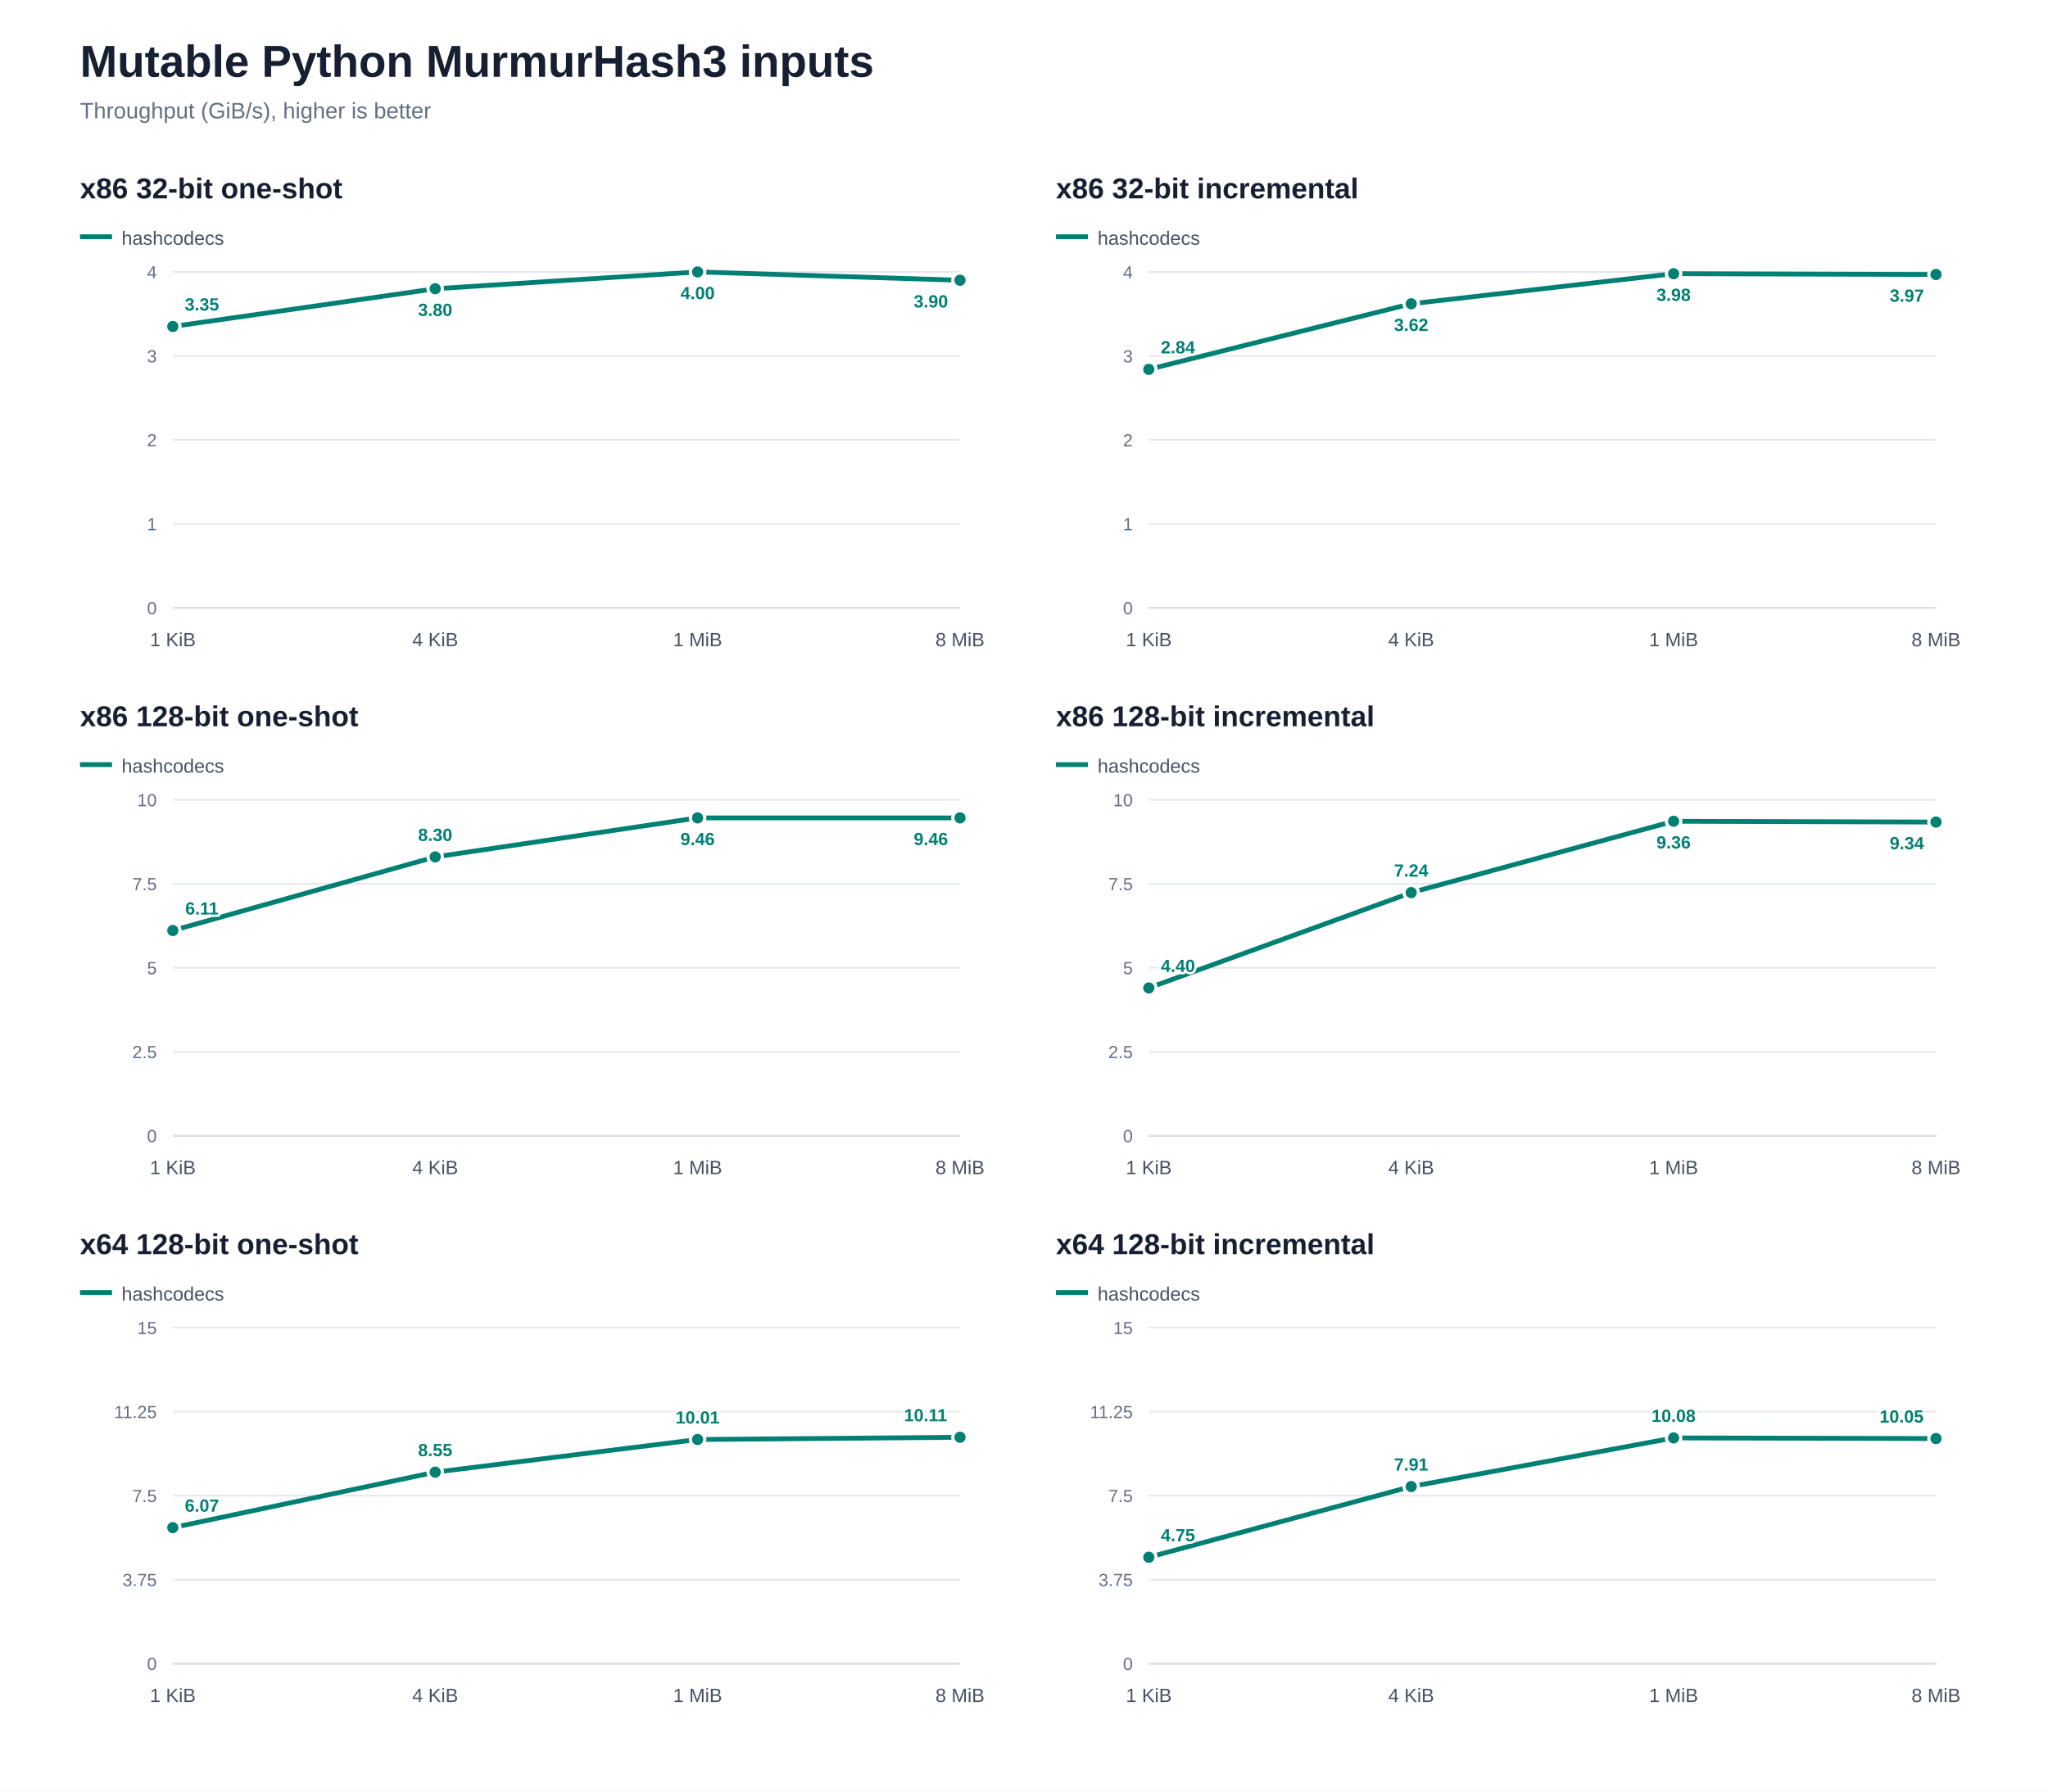
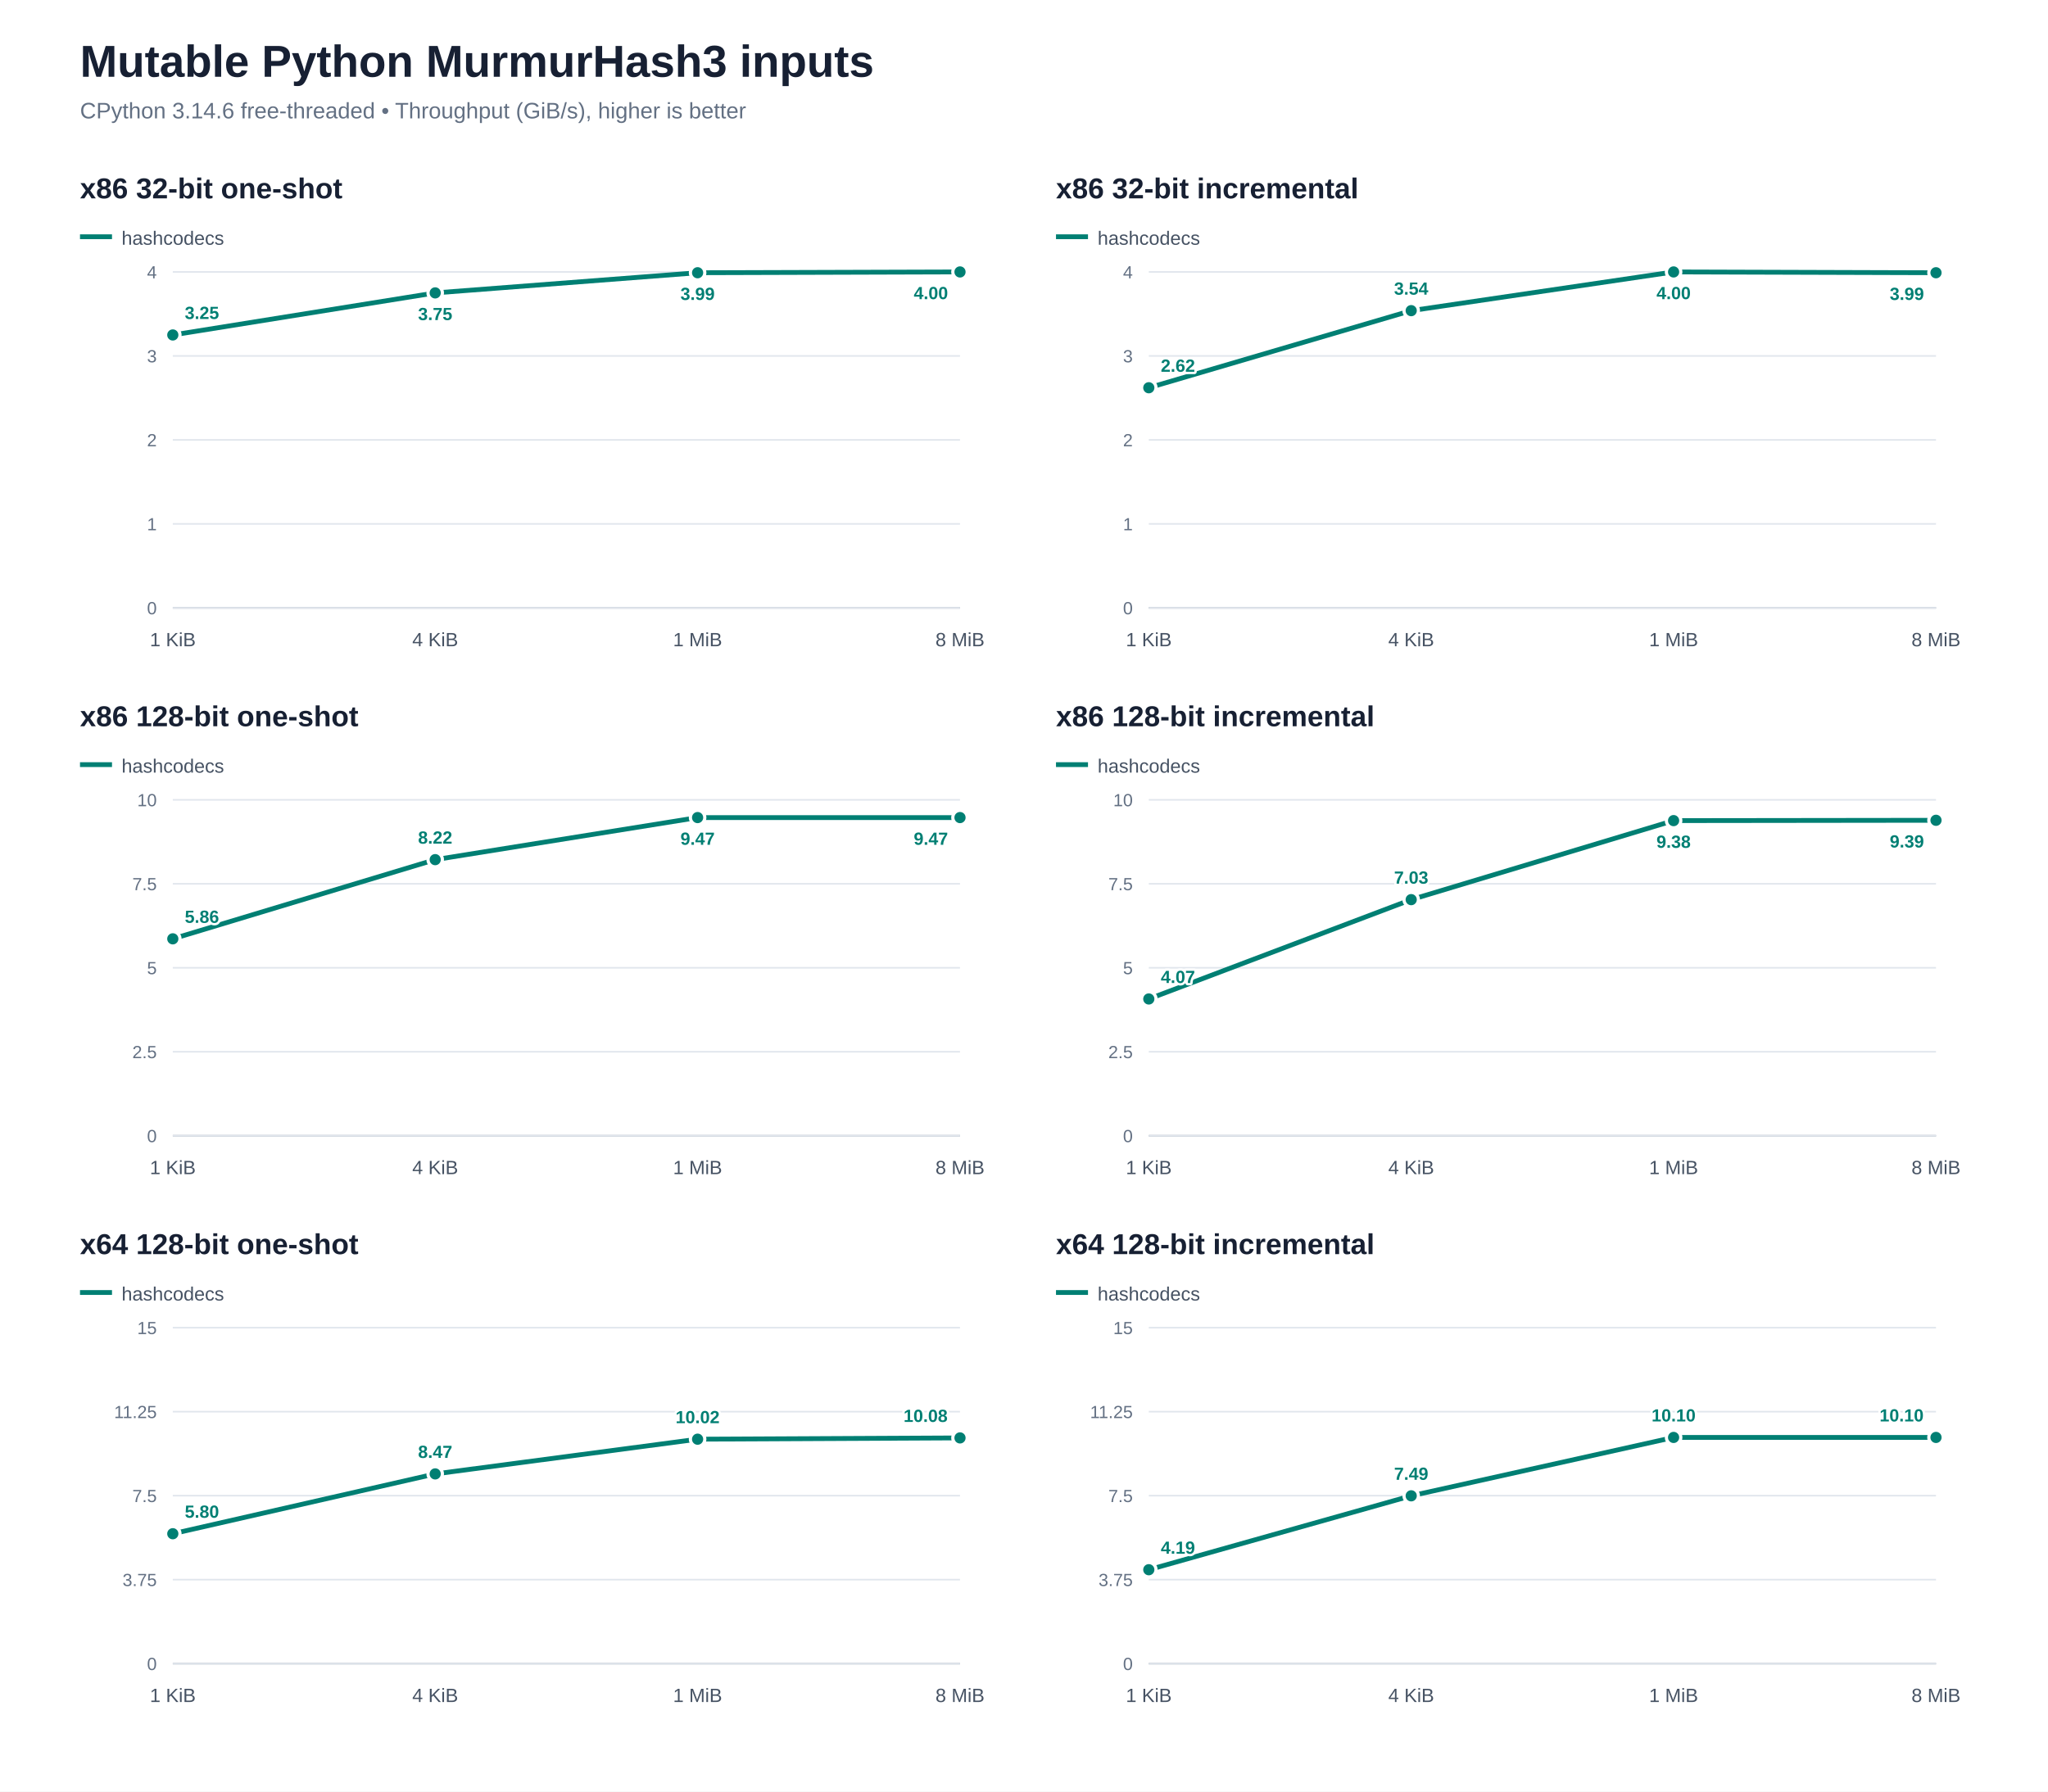
<svg xmlns="http://www.w3.org/2000/svg" width="1280" height="1120" viewBox="0 0 1280 1120" role="img" aria-labelledby="title desc">
  <rect width="100%" height="100%" fill="#ffffff" />
  <text x="50" y="48" fill="#172033" font-family="Segoe UI,Arial,sans-serif" font-size="28" font-weight="700">Mutable Python MurmurHash3 inputs</text>
-   <text x="50" y="74" fill="#637083" font-family="Segoe UI,Arial,sans-serif" font-size="14">Throughput (GiB/s), higher is better</text>
+   <text x="50" y="74" fill="#637083" font-family="Segoe UI,Arial,sans-serif" font-size="14">CPython 3.14.6 free-threaded • Throughput (GiB/s), higher is better</text>
  <text x="50" y="124" fill="#172033" font-family="Segoe UI,Arial,sans-serif" font-size="18" font-weight="600">x86 32-bit one-shot</text>
  <line x1="108" y1="380" x2="600" y2="380" stroke="#9aa5b4" />
  <line x1="50" y1="148" x2="70" y2="148" stroke="#007f73" stroke-width="3" />
  <text x="76" y="153" fill="#465263" font-family="Segoe UI,Arial,sans-serif" font-size="12">hashcodecs</text>
  <line x1="108" y1="380.0" x2="600" y2="380.0" stroke="#e1e6ed" />
  <text x="98" y="384.0" text-anchor="end" fill="#637083" font-family="Segoe UI,Arial,sans-serif" font-size="11">0</text>
  <line x1="108" y1="327.5" x2="600" y2="327.5" stroke="#e1e6ed" />
  <text x="98" y="331.5" text-anchor="end" fill="#637083" font-family="Segoe UI,Arial,sans-serif" font-size="11">1</text>
  <line x1="108" y1="275.0" x2="600" y2="275.0" stroke="#e1e6ed" />
  <text x="98" y="279.0" text-anchor="end" fill="#637083" font-family="Segoe UI,Arial,sans-serif" font-size="11">2</text>
  <line x1="108" y1="222.5" x2="600" y2="222.5" stroke="#e1e6ed" />
  <text x="98" y="226.5" text-anchor="end" fill="#637083" font-family="Segoe UI,Arial,sans-serif" font-size="11">3</text>
  <line x1="108" y1="170.0" x2="600" y2="170.0" stroke="#e1e6ed" />
  <text x="98" y="174.0" text-anchor="end" fill="#637083" font-family="Segoe UI,Arial,sans-serif" font-size="11">4</text>
  <text x="108.0" y="404" text-anchor="middle" fill="#465263" font-family="Segoe UI,Arial,sans-serif" font-size="12">1 KiB</text>
  <text x="272.0" y="404" text-anchor="middle" fill="#465263" font-family="Segoe UI,Arial,sans-serif" font-size="12">4 KiB</text>
  <text x="436.0" y="404" text-anchor="middle" fill="#465263" font-family="Segoe UI,Arial,sans-serif" font-size="12">1 MiB</text>
  <text x="600.0" y="404" text-anchor="middle" fill="#465263" font-family="Segoe UI,Arial,sans-serif" font-size="12">8 MiB</text>
-   <polyline points="108.0,204.1 272.0,180.5 436.0,170.0 600.0,175.2" fill="none" stroke="#007f73" stroke-width="3" stroke-linejoin="round" stroke-linecap="round" />
-   <circle cx="108.0" cy="204.1" r="4.5" fill="#007f73" stroke="#ffffff" stroke-width="2" />
-   <text x="126.2" y="194.1" text-anchor="middle" fill="#007f73" font-family="Segoe UI,Arial,sans-serif" font-size="11" font-weight="600" paint-order="stroke" stroke="#ffffff" stroke-width="3" stroke-linejoin="round">3.35</text>
-   <circle cx="272.0" cy="180.5" r="4.5" fill="#007f73" stroke="#ffffff" stroke-width="2" />
-   <text x="272.0" y="197.5" text-anchor="middle" fill="#007f73" font-family="Segoe UI,Arial,sans-serif" font-size="11" font-weight="600" paint-order="stroke" stroke="#ffffff" stroke-width="3" stroke-linejoin="round">3.80</text>
-   <circle cx="436.0" cy="170.0" r="4.5" fill="#007f73" stroke="#ffffff" stroke-width="2" />
-   <text x="436.0" y="187.0" text-anchor="middle" fill="#007f73" font-family="Segoe UI,Arial,sans-serif" font-size="11" font-weight="600" paint-order="stroke" stroke="#ffffff" stroke-width="3" stroke-linejoin="round">4.00</text>
-   <circle cx="600.0" cy="175.2" r="4.5" fill="#007f73" stroke="#ffffff" stroke-width="2" />
-   <text x="581.8" y="192.2" text-anchor="middle" fill="#007f73" font-family="Segoe UI,Arial,sans-serif" font-size="11" font-weight="600" paint-order="stroke" stroke="#ffffff" stroke-width="3" stroke-linejoin="round">3.90</text>
+   <polyline points="108.0,209.4 272.0,183.1 436.0,170.5 600.0,170.0" fill="none" stroke="#007f73" stroke-width="3" stroke-linejoin="round" stroke-linecap="round" />
+   <circle cx="108.0" cy="209.4" r="4.5" fill="#007f73" stroke="#ffffff" stroke-width="2" />
+   <text x="126.2" y="199.4" text-anchor="middle" fill="#007f73" font-family="Segoe UI,Arial,sans-serif" font-size="11" font-weight="600" paint-order="stroke" stroke="#ffffff" stroke-width="3" stroke-linejoin="round">3.25</text>
+   <circle cx="272.0" cy="183.1" r="4.5" fill="#007f73" stroke="#ffffff" stroke-width="2" />
+   <text x="272.0" y="200.1" text-anchor="middle" fill="#007f73" font-family="Segoe UI,Arial,sans-serif" font-size="11" font-weight="600" paint-order="stroke" stroke="#ffffff" stroke-width="3" stroke-linejoin="round">3.75</text>
+   <circle cx="436.0" cy="170.5" r="4.5" fill="#007f73" stroke="#ffffff" stroke-width="2" />
+   <text x="436.0" y="187.5" text-anchor="middle" fill="#007f73" font-family="Segoe UI,Arial,sans-serif" font-size="11" font-weight="600" paint-order="stroke" stroke="#ffffff" stroke-width="3" stroke-linejoin="round">3.99</text>
+   <circle cx="600.0" cy="170.0" r="4.5" fill="#007f73" stroke="#ffffff" stroke-width="2" />
+   <text x="581.8" y="187.0" text-anchor="middle" fill="#007f73" font-family="Segoe UI,Arial,sans-serif" font-size="11" font-weight="600" paint-order="stroke" stroke="#ffffff" stroke-width="3" stroke-linejoin="round">4.00</text>
  <text x="660" y="124" fill="#172033" font-family="Segoe UI,Arial,sans-serif" font-size="18" font-weight="600">x86 32-bit incremental</text>
  <line x1="718" y1="380" x2="1210" y2="380" stroke="#9aa5b4" />
  <line x1="660" y1="148" x2="680" y2="148" stroke="#007f73" stroke-width="3" />
  <text x="686" y="153" fill="#465263" font-family="Segoe UI,Arial,sans-serif" font-size="12">hashcodecs</text>
  <line x1="718" y1="380.0" x2="1210" y2="380.0" stroke="#e1e6ed" />
  <text x="708" y="384.0" text-anchor="end" fill="#637083" font-family="Segoe UI,Arial,sans-serif" font-size="11">0</text>
  <line x1="718" y1="327.5" x2="1210" y2="327.5" stroke="#e1e6ed" />
  <text x="708" y="331.5" text-anchor="end" fill="#637083" font-family="Segoe UI,Arial,sans-serif" font-size="11">1</text>
  <line x1="718" y1="275.0" x2="1210" y2="275.0" stroke="#e1e6ed" />
  <text x="708" y="279.0" text-anchor="end" fill="#637083" font-family="Segoe UI,Arial,sans-serif" font-size="11">2</text>
  <line x1="718" y1="222.5" x2="1210" y2="222.5" stroke="#e1e6ed" />
  <text x="708" y="226.5" text-anchor="end" fill="#637083" font-family="Segoe UI,Arial,sans-serif" font-size="11">3</text>
  <line x1="718" y1="170.0" x2="1210" y2="170.0" stroke="#e1e6ed" />
  <text x="708" y="174.0" text-anchor="end" fill="#637083" font-family="Segoe UI,Arial,sans-serif" font-size="11">4</text>
  <text x="718.0" y="404" text-anchor="middle" fill="#465263" font-family="Segoe UI,Arial,sans-serif" font-size="12">1 KiB</text>
  <text x="882.0" y="404" text-anchor="middle" fill="#465263" font-family="Segoe UI,Arial,sans-serif" font-size="12">4 KiB</text>
  <text x="1046.0" y="404" text-anchor="middle" fill="#465263" font-family="Segoe UI,Arial,sans-serif" font-size="12">1 MiB</text>
  <text x="1210.0" y="404" text-anchor="middle" fill="#465263" font-family="Segoe UI,Arial,sans-serif" font-size="12">8 MiB</text>
-   <polyline points="718.0,230.9 882.0,189.9 1046.0,171.1 1210.0,171.6" fill="none" stroke="#007f73" stroke-width="3" stroke-linejoin="round" stroke-linecap="round" />
-   <circle cx="718.0" cy="230.9" r="4.5" fill="#007f73" stroke="#ffffff" stroke-width="2" />
-   <text x="736.2" y="220.9" text-anchor="middle" fill="#007f73" font-family="Segoe UI,Arial,sans-serif" font-size="11" font-weight="600" paint-order="stroke" stroke="#ffffff" stroke-width="3" stroke-linejoin="round">2.84</text>
-   <circle cx="882.0" cy="189.9" r="4.5" fill="#007f73" stroke="#ffffff" stroke-width="2" />
-   <text x="882.0" y="206.9" text-anchor="middle" fill="#007f73" font-family="Segoe UI,Arial,sans-serif" font-size="11" font-weight="600" paint-order="stroke" stroke="#ffffff" stroke-width="3" stroke-linejoin="round">3.62</text>
-   <circle cx="1046.0" cy="171.1" r="4.5" fill="#007f73" stroke="#ffffff" stroke-width="2" />
-   <text x="1046.0" y="188.1" text-anchor="middle" fill="#007f73" font-family="Segoe UI,Arial,sans-serif" font-size="11" font-weight="600" paint-order="stroke" stroke="#ffffff" stroke-width="3" stroke-linejoin="round">3.98</text>
-   <circle cx="1210.0" cy="171.6" r="4.5" fill="#007f73" stroke="#ffffff" stroke-width="2" />
-   <text x="1191.8" y="188.6" text-anchor="middle" fill="#007f73" font-family="Segoe UI,Arial,sans-serif" font-size="11" font-weight="600" paint-order="stroke" stroke="#ffffff" stroke-width="3" stroke-linejoin="round">3.97</text>
+   <polyline points="718.0,242.4 882.0,194.2 1046.0,170.0 1210.0,170.5" fill="none" stroke="#007f73" stroke-width="3" stroke-linejoin="round" stroke-linecap="round" />
+   <circle cx="718.0" cy="242.4" r="4.5" fill="#007f73" stroke="#ffffff" stroke-width="2" />
+   <text x="736.2" y="232.4" text-anchor="middle" fill="#007f73" font-family="Segoe UI,Arial,sans-serif" font-size="11" font-weight="600" paint-order="stroke" stroke="#ffffff" stroke-width="3" stroke-linejoin="round">2.62</text>
+   <circle cx="882.0" cy="194.2" r="4.5" fill="#007f73" stroke="#ffffff" stroke-width="2" />
+   <text x="882.0" y="184.2" text-anchor="middle" fill="#007f73" font-family="Segoe UI,Arial,sans-serif" font-size="11" font-weight="600" paint-order="stroke" stroke="#ffffff" stroke-width="3" stroke-linejoin="round">3.54</text>
+   <circle cx="1046.0" cy="170.0" r="4.5" fill="#007f73" stroke="#ffffff" stroke-width="2" />
+   <text x="1046.0" y="187.0" text-anchor="middle" fill="#007f73" font-family="Segoe UI,Arial,sans-serif" font-size="11" font-weight="600" paint-order="stroke" stroke="#ffffff" stroke-width="3" stroke-linejoin="round">4.00</text>
+   <circle cx="1210.0" cy="170.5" r="4.5" fill="#007f73" stroke="#ffffff" stroke-width="2" />
+   <text x="1191.8" y="187.5" text-anchor="middle" fill="#007f73" font-family="Segoe UI,Arial,sans-serif" font-size="11" font-weight="600" paint-order="stroke" stroke="#ffffff" stroke-width="3" stroke-linejoin="round">3.99</text>
  <text x="50" y="454" fill="#172033" font-family="Segoe UI,Arial,sans-serif" font-size="18" font-weight="600">x86 128-bit one-shot</text>
  <line x1="108" y1="710" x2="600" y2="710" stroke="#9aa5b4" />
  <line x1="50" y1="478" x2="70" y2="478" stroke="#007f73" stroke-width="3" />
  <text x="76" y="483" fill="#465263" font-family="Segoe UI,Arial,sans-serif" font-size="12">hashcodecs</text>
  <line x1="108" y1="710.0" x2="600" y2="710.0" stroke="#e1e6ed" />
  <text x="98" y="714.0" text-anchor="end" fill="#637083" font-family="Segoe UI,Arial,sans-serif" font-size="11">0</text>
  <line x1="108" y1="657.5" x2="600" y2="657.5" stroke="#e1e6ed" />
  <text x="98" y="661.5" text-anchor="end" fill="#637083" font-family="Segoe UI,Arial,sans-serif" font-size="11">2.5</text>
  <line x1="108" y1="605.0" x2="600" y2="605.0" stroke="#e1e6ed" />
  <text x="98" y="609.0" text-anchor="end" fill="#637083" font-family="Segoe UI,Arial,sans-serif" font-size="11">5</text>
  <line x1="108" y1="552.5" x2="600" y2="552.5" stroke="#e1e6ed" />
  <text x="98" y="556.5" text-anchor="end" fill="#637083" font-family="Segoe UI,Arial,sans-serif" font-size="11">7.5</text>
  <line x1="108" y1="500.0" x2="600" y2="500.0" stroke="#e1e6ed" />
  <text x="98" y="504.0" text-anchor="end" fill="#637083" font-family="Segoe UI,Arial,sans-serif" font-size="11">10</text>
  <text x="108.0" y="734" text-anchor="middle" fill="#465263" font-family="Segoe UI,Arial,sans-serif" font-size="12">1 KiB</text>
  <text x="272.0" y="734" text-anchor="middle" fill="#465263" font-family="Segoe UI,Arial,sans-serif" font-size="12">4 KiB</text>
  <text x="436.0" y="734" text-anchor="middle" fill="#465263" font-family="Segoe UI,Arial,sans-serif" font-size="12">1 MiB</text>
  <text x="600.0" y="734" text-anchor="middle" fill="#465263" font-family="Segoe UI,Arial,sans-serif" font-size="12">8 MiB</text>
-   <polyline points="108.0,581.7 272.0,535.7 436.0,511.3 600.0,511.3" fill="none" stroke="#007f73" stroke-width="3" stroke-linejoin="round" stroke-linecap="round" />
-   <circle cx="108.0" cy="581.7" r="4.5" fill="#007f73" stroke="#ffffff" stroke-width="2" />
-   <text x="126.2" y="571.7" text-anchor="middle" fill="#007f73" font-family="Segoe UI,Arial,sans-serif" font-size="11" font-weight="600" paint-order="stroke" stroke="#ffffff" stroke-width="3" stroke-linejoin="round">6.11</text>
-   <circle cx="272.0" cy="535.7" r="4.5" fill="#007f73" stroke="#ffffff" stroke-width="2" />
-   <text x="272.0" y="525.7" text-anchor="middle" fill="#007f73" font-family="Segoe UI,Arial,sans-serif" font-size="11" font-weight="600" paint-order="stroke" stroke="#ffffff" stroke-width="3" stroke-linejoin="round">8.30</text>
-   <circle cx="436.0" cy="511.3" r="4.5" fill="#007f73" stroke="#ffffff" stroke-width="2" />
-   <text x="436.0" y="528.3" text-anchor="middle" fill="#007f73" font-family="Segoe UI,Arial,sans-serif" font-size="11" font-weight="600" paint-order="stroke" stroke="#ffffff" stroke-width="3" stroke-linejoin="round">9.46</text>
-   <circle cx="600.0" cy="511.3" r="4.5" fill="#007f73" stroke="#ffffff" stroke-width="2" />
-   <text x="581.8" y="528.3" text-anchor="middle" fill="#007f73" font-family="Segoe UI,Arial,sans-serif" font-size="11" font-weight="600" paint-order="stroke" stroke="#ffffff" stroke-width="3" stroke-linejoin="round">9.46</text>
+   <polyline points="108.0,586.9 272.0,537.4 436.0,511.1 600.0,511.1" fill="none" stroke="#007f73" stroke-width="3" stroke-linejoin="round" stroke-linecap="round" />
+   <circle cx="108.0" cy="586.9" r="4.5" fill="#007f73" stroke="#ffffff" stroke-width="2" />
+   <text x="126.2" y="576.9" text-anchor="middle" fill="#007f73" font-family="Segoe UI,Arial,sans-serif" font-size="11" font-weight="600" paint-order="stroke" stroke="#ffffff" stroke-width="3" stroke-linejoin="round">5.86</text>
+   <circle cx="272.0" cy="537.4" r="4.5" fill="#007f73" stroke="#ffffff" stroke-width="2" />
+   <text x="272.0" y="527.4" text-anchor="middle" fill="#007f73" font-family="Segoe UI,Arial,sans-serif" font-size="11" font-weight="600" paint-order="stroke" stroke="#ffffff" stroke-width="3" stroke-linejoin="round">8.22</text>
+   <circle cx="436.0" cy="511.1" r="4.5" fill="#007f73" stroke="#ffffff" stroke-width="2" />
+   <text x="436.0" y="528.1" text-anchor="middle" fill="#007f73" font-family="Segoe UI,Arial,sans-serif" font-size="11" font-weight="600" paint-order="stroke" stroke="#ffffff" stroke-width="3" stroke-linejoin="round">9.47</text>
+   <circle cx="600.0" cy="511.1" r="4.5" fill="#007f73" stroke="#ffffff" stroke-width="2" />
+   <text x="581.8" y="528.1" text-anchor="middle" fill="#007f73" font-family="Segoe UI,Arial,sans-serif" font-size="11" font-weight="600" paint-order="stroke" stroke="#ffffff" stroke-width="3" stroke-linejoin="round">9.47</text>
  <text x="660" y="454" fill="#172033" font-family="Segoe UI,Arial,sans-serif" font-size="18" font-weight="600">x86 128-bit incremental</text>
  <line x1="718" y1="710" x2="1210" y2="710" stroke="#9aa5b4" />
  <line x1="660" y1="478" x2="680" y2="478" stroke="#007f73" stroke-width="3" />
  <text x="686" y="483" fill="#465263" font-family="Segoe UI,Arial,sans-serif" font-size="12">hashcodecs</text>
  <line x1="718" y1="710.0" x2="1210" y2="710.0" stroke="#e1e6ed" />
  <text x="708" y="714.0" text-anchor="end" fill="#637083" font-family="Segoe UI,Arial,sans-serif" font-size="11">0</text>
  <line x1="718" y1="657.5" x2="1210" y2="657.5" stroke="#e1e6ed" />
  <text x="708" y="661.5" text-anchor="end" fill="#637083" font-family="Segoe UI,Arial,sans-serif" font-size="11">2.5</text>
  <line x1="718" y1="605.0" x2="1210" y2="605.0" stroke="#e1e6ed" />
  <text x="708" y="609.0" text-anchor="end" fill="#637083" font-family="Segoe UI,Arial,sans-serif" font-size="11">5</text>
  <line x1="718" y1="552.5" x2="1210" y2="552.5" stroke="#e1e6ed" />
  <text x="708" y="556.5" text-anchor="end" fill="#637083" font-family="Segoe UI,Arial,sans-serif" font-size="11">7.5</text>
  <line x1="718" y1="500.0" x2="1210" y2="500.0" stroke="#e1e6ed" />
  <text x="708" y="504.0" text-anchor="end" fill="#637083" font-family="Segoe UI,Arial,sans-serif" font-size="11">10</text>
  <text x="718.0" y="734" text-anchor="middle" fill="#465263" font-family="Segoe UI,Arial,sans-serif" font-size="12">1 KiB</text>
  <text x="882.0" y="734" text-anchor="middle" fill="#465263" font-family="Segoe UI,Arial,sans-serif" font-size="12">4 KiB</text>
  <text x="1046.0" y="734" text-anchor="middle" fill="#465263" font-family="Segoe UI,Arial,sans-serif" font-size="12">1 MiB</text>
  <text x="1210.0" y="734" text-anchor="middle" fill="#465263" font-family="Segoe UI,Arial,sans-serif" font-size="12">8 MiB</text>
-   <polyline points="718.0,617.6 882.0,558.0 1046.0,513.4 1210.0,513.9" fill="none" stroke="#007f73" stroke-width="3" stroke-linejoin="round" stroke-linecap="round" />
-   <circle cx="718.0" cy="617.6" r="4.5" fill="#007f73" stroke="#ffffff" stroke-width="2" />
-   <text x="736.2" y="607.6" text-anchor="middle" fill="#007f73" font-family="Segoe UI,Arial,sans-serif" font-size="11" font-weight="600" paint-order="stroke" stroke="#ffffff" stroke-width="3" stroke-linejoin="round">4.40</text>
-   <circle cx="882.0" cy="558.0" r="4.5" fill="#007f73" stroke="#ffffff" stroke-width="2" />
-   <text x="882.0" y="548.0" text-anchor="middle" fill="#007f73" font-family="Segoe UI,Arial,sans-serif" font-size="11" font-weight="600" paint-order="stroke" stroke="#ffffff" stroke-width="3" stroke-linejoin="round">7.24</text>
-   <circle cx="1046.0" cy="513.4" r="4.5" fill="#007f73" stroke="#ffffff" stroke-width="2" />
-   <text x="1046.0" y="530.4" text-anchor="middle" fill="#007f73" font-family="Segoe UI,Arial,sans-serif" font-size="11" font-weight="600" paint-order="stroke" stroke="#ffffff" stroke-width="3" stroke-linejoin="round">9.36</text>
-   <circle cx="1210.0" cy="513.9" r="4.5" fill="#007f73" stroke="#ffffff" stroke-width="2" />
-   <text x="1191.8" y="530.9" text-anchor="middle" fill="#007f73" font-family="Segoe UI,Arial,sans-serif" font-size="11" font-weight="600" paint-order="stroke" stroke="#ffffff" stroke-width="3" stroke-linejoin="round">9.34</text>
+   <polyline points="718.0,624.5 882.0,562.4 1046.0,513.0 1210.0,512.8" fill="none" stroke="#007f73" stroke-width="3" stroke-linejoin="round" stroke-linecap="round" />
+   <circle cx="718.0" cy="624.5" r="4.5" fill="#007f73" stroke="#ffffff" stroke-width="2" />
+   <text x="736.2" y="614.5" text-anchor="middle" fill="#007f73" font-family="Segoe UI,Arial,sans-serif" font-size="11" font-weight="600" paint-order="stroke" stroke="#ffffff" stroke-width="3" stroke-linejoin="round">4.07</text>
+   <circle cx="882.0" cy="562.4" r="4.5" fill="#007f73" stroke="#ffffff" stroke-width="2" />
+   <text x="882.0" y="552.4" text-anchor="middle" fill="#007f73" font-family="Segoe UI,Arial,sans-serif" font-size="11" font-weight="600" paint-order="stroke" stroke="#ffffff" stroke-width="3" stroke-linejoin="round">7.03</text>
+   <circle cx="1046.0" cy="513.0" r="4.5" fill="#007f73" stroke="#ffffff" stroke-width="2" />
+   <text x="1046.0" y="530.0" text-anchor="middle" fill="#007f73" font-family="Segoe UI,Arial,sans-serif" font-size="11" font-weight="600" paint-order="stroke" stroke="#ffffff" stroke-width="3" stroke-linejoin="round">9.38</text>
+   <circle cx="1210.0" cy="512.8" r="4.5" fill="#007f73" stroke="#ffffff" stroke-width="2" />
+   <text x="1191.8" y="529.8" text-anchor="middle" fill="#007f73" font-family="Segoe UI,Arial,sans-serif" font-size="11" font-weight="600" paint-order="stroke" stroke="#ffffff" stroke-width="3" stroke-linejoin="round">9.39</text>
  <text x="50" y="784" fill="#172033" font-family="Segoe UI,Arial,sans-serif" font-size="18" font-weight="600">x64 128-bit one-shot</text>
  <line x1="108" y1="1040" x2="600" y2="1040" stroke="#9aa5b4" />
  <line x1="50" y1="808" x2="70" y2="808" stroke="#007f73" stroke-width="3" />
  <text x="76" y="813" fill="#465263" font-family="Segoe UI,Arial,sans-serif" font-size="12">hashcodecs</text>
  <line x1="108" y1="1040.0" x2="600" y2="1040.0" stroke="#e1e6ed" />
  <text x="98" y="1044.0" text-anchor="end" fill="#637083" font-family="Segoe UI,Arial,sans-serif" font-size="11">0</text>
  <line x1="108" y1="987.5" x2="600" y2="987.5" stroke="#e1e6ed" />
  <text x="98" y="991.5" text-anchor="end" fill="#637083" font-family="Segoe UI,Arial,sans-serif" font-size="11">3.75</text>
  <line x1="108" y1="935.0" x2="600" y2="935.0" stroke="#e1e6ed" />
  <text x="98" y="939.0" text-anchor="end" fill="#637083" font-family="Segoe UI,Arial,sans-serif" font-size="11">7.5</text>
  <line x1="108" y1="882.5" x2="600" y2="882.5" stroke="#e1e6ed" />
  <text x="98" y="886.5" text-anchor="end" fill="#637083" font-family="Segoe UI,Arial,sans-serif" font-size="11">11.25</text>
  <line x1="108" y1="830.0" x2="600" y2="830.0" stroke="#e1e6ed" />
  <text x="98" y="834.0" text-anchor="end" fill="#637083" font-family="Segoe UI,Arial,sans-serif" font-size="11">15</text>
  <text x="108.0" y="1064" text-anchor="middle" fill="#465263" font-family="Segoe UI,Arial,sans-serif" font-size="12">1 KiB</text>
  <text x="272.0" y="1064" text-anchor="middle" fill="#465263" font-family="Segoe UI,Arial,sans-serif" font-size="12">4 KiB</text>
  <text x="436.0" y="1064" text-anchor="middle" fill="#465263" font-family="Segoe UI,Arial,sans-serif" font-size="12">1 MiB</text>
  <text x="600.0" y="1064" text-anchor="middle" fill="#465263" font-family="Segoe UI,Arial,sans-serif" font-size="12">8 MiB</text>
-   <polyline points="108.0,955.0 272.0,920.3 436.0,899.9 600.0,898.5" fill="none" stroke="#007f73" stroke-width="3" stroke-linejoin="round" stroke-linecap="round" />
-   <circle cx="108.0" cy="955.0" r="4.5" fill="#007f73" stroke="#ffffff" stroke-width="2" />
-   <text x="126.2" y="945.0" text-anchor="middle" fill="#007f73" font-family="Segoe UI,Arial,sans-serif" font-size="11" font-weight="600" paint-order="stroke" stroke="#ffffff" stroke-width="3" stroke-linejoin="round">6.07</text>
-   <circle cx="272.0" cy="920.3" r="4.5" fill="#007f73" stroke="#ffffff" stroke-width="2" />
-   <text x="272.0" y="910.3" text-anchor="middle" fill="#007f73" font-family="Segoe UI,Arial,sans-serif" font-size="11" font-weight="600" paint-order="stroke" stroke="#ffffff" stroke-width="3" stroke-linejoin="round">8.55</text>
-   <circle cx="436.0" cy="899.9" r="4.5" fill="#007f73" stroke="#ffffff" stroke-width="2" />
-   <text x="436.0" y="889.9" text-anchor="middle" fill="#007f73" font-family="Segoe UI,Arial,sans-serif" font-size="11" font-weight="600" paint-order="stroke" stroke="#ffffff" stroke-width="3" stroke-linejoin="round">10.01</text>
-   <circle cx="600.0" cy="898.5" r="4.5" fill="#007f73" stroke="#ffffff" stroke-width="2" />
-   <text x="578.5" y="888.5" text-anchor="middle" fill="#007f73" font-family="Segoe UI,Arial,sans-serif" font-size="11" font-weight="600" paint-order="stroke" stroke="#ffffff" stroke-width="3" stroke-linejoin="round">10.11</text>
+   <polyline points="108.0,958.8 272.0,921.4 436.0,899.7 600.0,898.9" fill="none" stroke="#007f73" stroke-width="3" stroke-linejoin="round" stroke-linecap="round" />
+   <circle cx="108.0" cy="958.8" r="4.5" fill="#007f73" stroke="#ffffff" stroke-width="2" />
+   <text x="126.2" y="948.8" text-anchor="middle" fill="#007f73" font-family="Segoe UI,Arial,sans-serif" font-size="11" font-weight="600" paint-order="stroke" stroke="#ffffff" stroke-width="3" stroke-linejoin="round">5.80</text>
+   <circle cx="272.0" cy="921.4" r="4.5" fill="#007f73" stroke="#ffffff" stroke-width="2" />
+   <text x="272.0" y="911.4" text-anchor="middle" fill="#007f73" font-family="Segoe UI,Arial,sans-serif" font-size="11" font-weight="600" paint-order="stroke" stroke="#ffffff" stroke-width="3" stroke-linejoin="round">8.47</text>
+   <circle cx="436.0" cy="899.7" r="4.5" fill="#007f73" stroke="#ffffff" stroke-width="2" />
+   <text x="436.0" y="889.7" text-anchor="middle" fill="#007f73" font-family="Segoe UI,Arial,sans-serif" font-size="11" font-weight="600" paint-order="stroke" stroke="#ffffff" stroke-width="3" stroke-linejoin="round">10.02</text>
+   <circle cx="600.0" cy="898.9" r="4.5" fill="#007f73" stroke="#ffffff" stroke-width="2" />
+   <text x="578.5" y="888.9" text-anchor="middle" fill="#007f73" font-family="Segoe UI,Arial,sans-serif" font-size="11" font-weight="600" paint-order="stroke" stroke="#ffffff" stroke-width="3" stroke-linejoin="round">10.08</text>
  <text x="660" y="784" fill="#172033" font-family="Segoe UI,Arial,sans-serif" font-size="18" font-weight="600">x64 128-bit incremental</text>
  <line x1="718" y1="1040" x2="1210" y2="1040" stroke="#9aa5b4" />
  <line x1="660" y1="808" x2="680" y2="808" stroke="#007f73" stroke-width="3" />
  <text x="686" y="813" fill="#465263" font-family="Segoe UI,Arial,sans-serif" font-size="12">hashcodecs</text>
  <line x1="718" y1="1040.0" x2="1210" y2="1040.0" stroke="#e1e6ed" />
  <text x="708" y="1044.0" text-anchor="end" fill="#637083" font-family="Segoe UI,Arial,sans-serif" font-size="11">0</text>
  <line x1="718" y1="987.5" x2="1210" y2="987.5" stroke="#e1e6ed" />
  <text x="708" y="991.5" text-anchor="end" fill="#637083" font-family="Segoe UI,Arial,sans-serif" font-size="11">3.75</text>
  <line x1="718" y1="935.0" x2="1210" y2="935.0" stroke="#e1e6ed" />
  <text x="708" y="939.0" text-anchor="end" fill="#637083" font-family="Segoe UI,Arial,sans-serif" font-size="11">7.5</text>
  <line x1="718" y1="882.5" x2="1210" y2="882.5" stroke="#e1e6ed" />
  <text x="708" y="886.5" text-anchor="end" fill="#637083" font-family="Segoe UI,Arial,sans-serif" font-size="11">11.25</text>
  <line x1="718" y1="830.0" x2="1210" y2="830.0" stroke="#e1e6ed" />
  <text x="708" y="834.0" text-anchor="end" fill="#637083" font-family="Segoe UI,Arial,sans-serif" font-size="11">15</text>
  <text x="718.0" y="1064" text-anchor="middle" fill="#465263" font-family="Segoe UI,Arial,sans-serif" font-size="12">1 KiB</text>
  <text x="882.0" y="1064" text-anchor="middle" fill="#465263" font-family="Segoe UI,Arial,sans-serif" font-size="12">4 KiB</text>
  <text x="1046.0" y="1064" text-anchor="middle" fill="#465263" font-family="Segoe UI,Arial,sans-serif" font-size="12">1 MiB</text>
  <text x="1210.0" y="1064" text-anchor="middle" fill="#465263" font-family="Segoe UI,Arial,sans-serif" font-size="12">8 MiB</text>
-   <polyline points="718.0,973.5 882.0,929.3 1046.0,898.9 1210.0,899.3" fill="none" stroke="#007f73" stroke-width="3" stroke-linejoin="round" stroke-linecap="round" />
-   <circle cx="718.0" cy="973.5" r="4.5" fill="#007f73" stroke="#ffffff" stroke-width="2" />
-   <text x="736.2" y="963.5" text-anchor="middle" fill="#007f73" font-family="Segoe UI,Arial,sans-serif" font-size="11" font-weight="600" paint-order="stroke" stroke="#ffffff" stroke-width="3" stroke-linejoin="round">4.75</text>
-   <circle cx="882.0" cy="929.3" r="4.5" fill="#007f73" stroke="#ffffff" stroke-width="2" />
-   <text x="882.0" y="919.3" text-anchor="middle" fill="#007f73" font-family="Segoe UI,Arial,sans-serif" font-size="11" font-weight="600" paint-order="stroke" stroke="#ffffff" stroke-width="3" stroke-linejoin="round">7.91</text>
-   <circle cx="1046.0" cy="898.9" r="4.5" fill="#007f73" stroke="#ffffff" stroke-width="2" />
-   <text x="1046.0" y="888.9" text-anchor="middle" fill="#007f73" font-family="Segoe UI,Arial,sans-serif" font-size="11" font-weight="600" paint-order="stroke" stroke="#ffffff" stroke-width="3" stroke-linejoin="round">10.08</text>
-   <circle cx="1210.0" cy="899.3" r="4.5" fill="#007f73" stroke="#ffffff" stroke-width="2" />
-   <text x="1188.5" y="889.3" text-anchor="middle" fill="#007f73" font-family="Segoe UI,Arial,sans-serif" font-size="11" font-weight="600" paint-order="stroke" stroke="#ffffff" stroke-width="3" stroke-linejoin="round">10.05</text>
+   <polyline points="718.0,981.3 882.0,935.1 1046.0,898.6 1210.0,898.6" fill="none" stroke="#007f73" stroke-width="3" stroke-linejoin="round" stroke-linecap="round" />
+   <circle cx="718.0" cy="981.3" r="4.5" fill="#007f73" stroke="#ffffff" stroke-width="2" />
+   <text x="736.2" y="971.3" text-anchor="middle" fill="#007f73" font-family="Segoe UI,Arial,sans-serif" font-size="11" font-weight="600" paint-order="stroke" stroke="#ffffff" stroke-width="3" stroke-linejoin="round">4.19</text>
+   <circle cx="882.0" cy="935.1" r="4.5" fill="#007f73" stroke="#ffffff" stroke-width="2" />
+   <text x="882.0" y="925.1" text-anchor="middle" fill="#007f73" font-family="Segoe UI,Arial,sans-serif" font-size="11" font-weight="600" paint-order="stroke" stroke="#ffffff" stroke-width="3" stroke-linejoin="round">7.49</text>
+   <circle cx="1046.0" cy="898.6" r="4.5" fill="#007f73" stroke="#ffffff" stroke-width="2" />
+   <text x="1046.0" y="888.6" text-anchor="middle" fill="#007f73" font-family="Segoe UI,Arial,sans-serif" font-size="11" font-weight="600" paint-order="stroke" stroke="#ffffff" stroke-width="3" stroke-linejoin="round">10.10</text>
+   <circle cx="1210.0" cy="898.6" r="4.5" fill="#007f73" stroke="#ffffff" stroke-width="2" />
+   <text x="1188.5" y="888.6" text-anchor="middle" fill="#007f73" font-family="Segoe UI,Arial,sans-serif" font-size="11" font-weight="600" paint-order="stroke" stroke="#ffffff" stroke-width="3" stroke-linejoin="round">10.10</text>
</svg>
